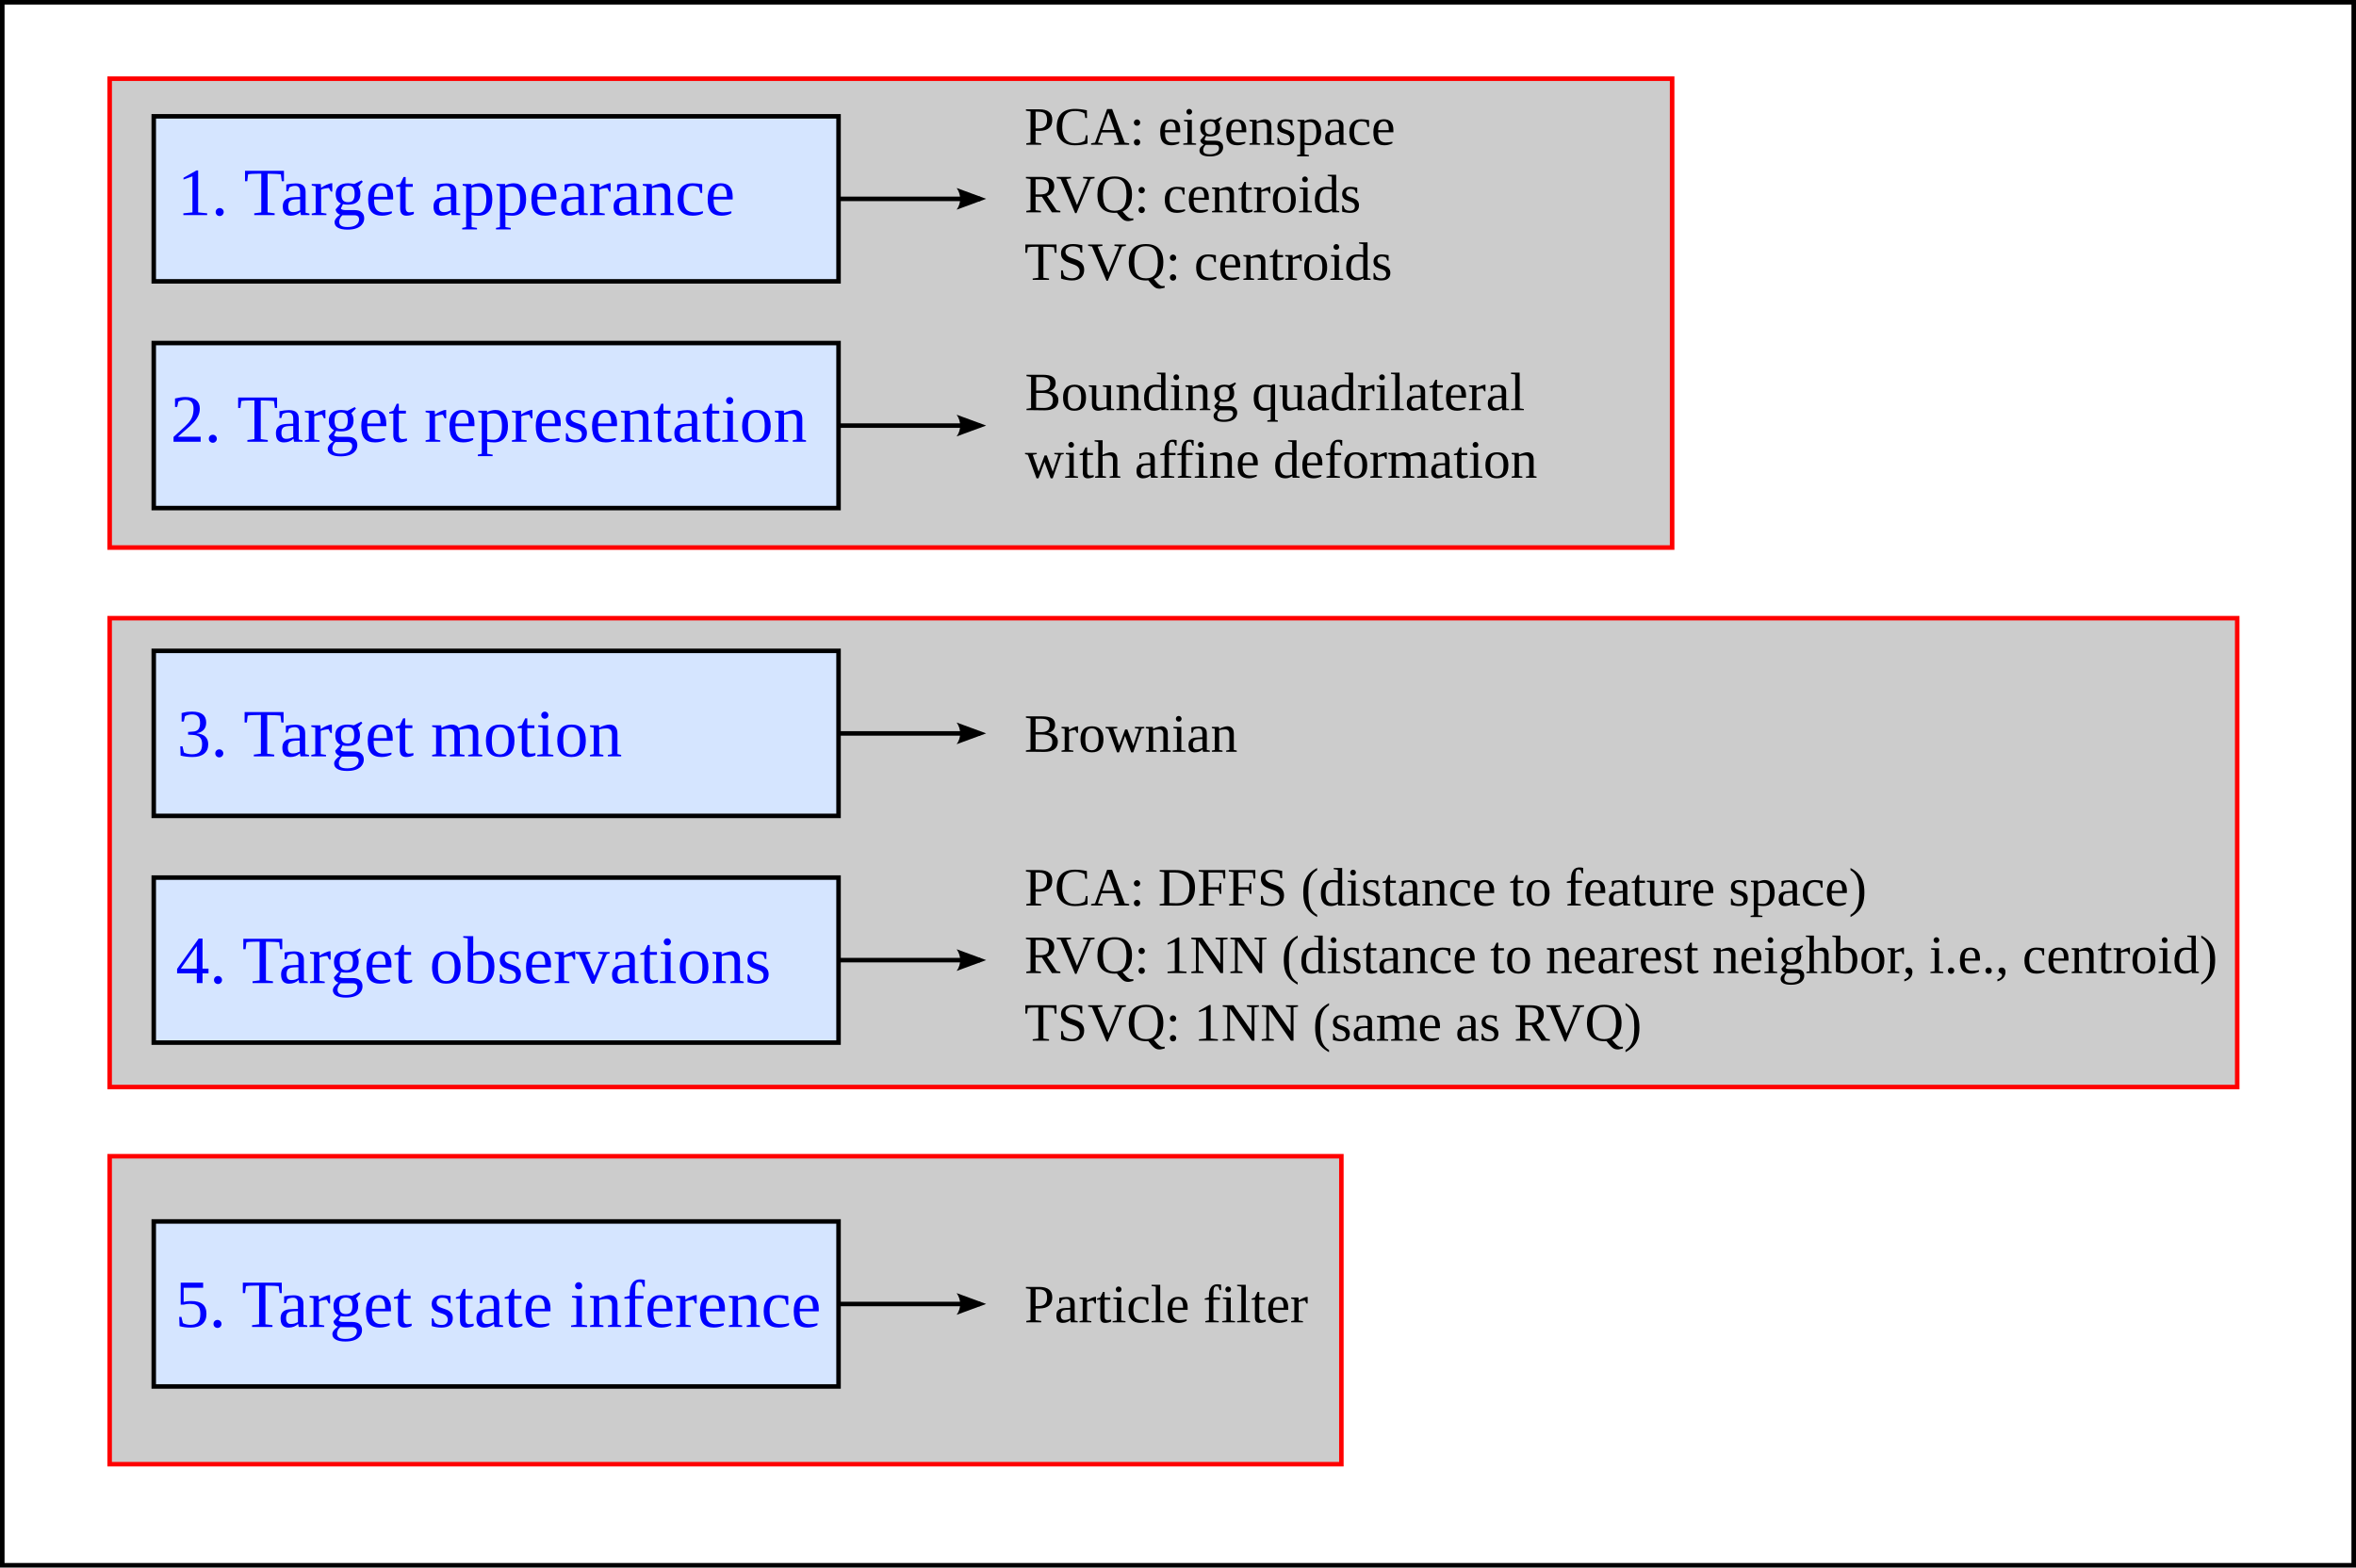
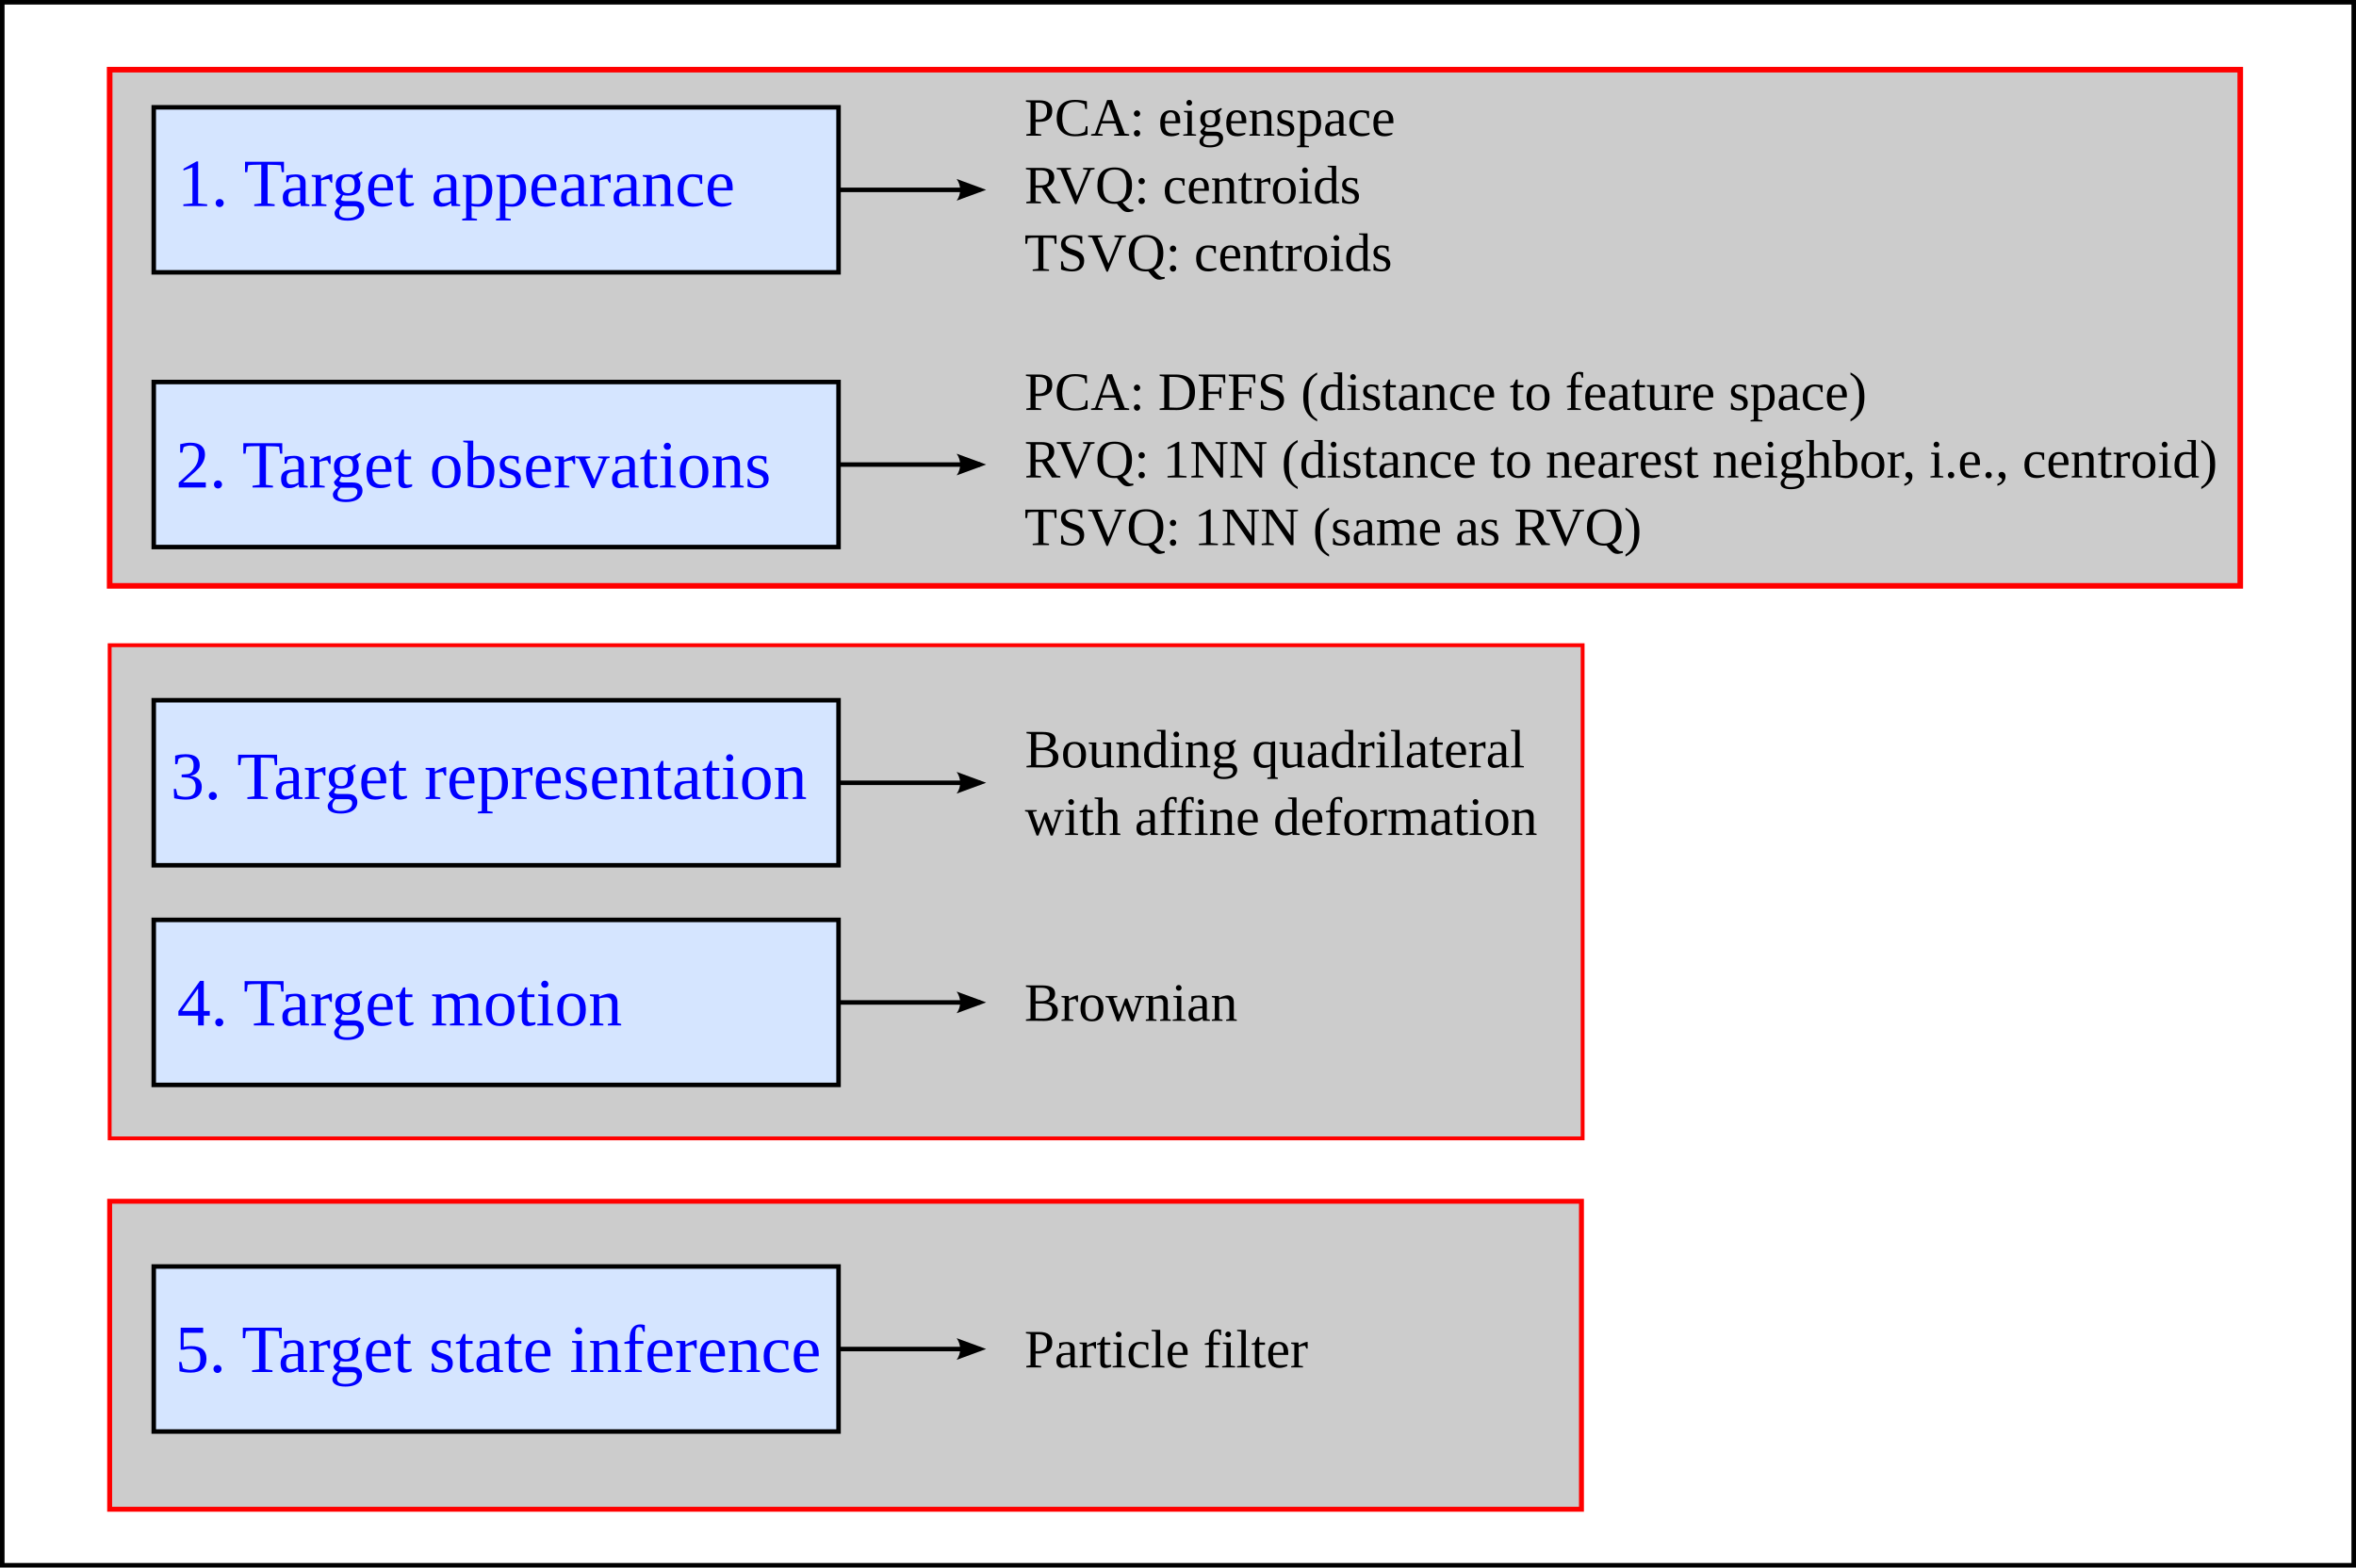
<svg xmlns="http://www.w3.org/2000/svg" width="522.907" height="347.941" id="svg2" version="1.1">
  <defs id="defs4">
    <marker orient="auto" refY="0" refX="0" id="Arrow2Mend" style="overflow:visible">
      <path id="path3918" style="font-size:12px;fill-rule:evenodd;stroke-width:0.625;stroke-linejoin:round" d="M 8.719,4.034 -2.207,0.016 8.719,-4.002 c -1.745,2.372 -1.735,5.617 -6e-7,8.035 z" transform="scale(-0.6,-0.6)" />
    </marker>
    <marker orient="auto" refY="0" refX="0" id="Arrow2Mend-0" style="overflow:visible">
      <path id="path3918-7" style="font-size:12px;fill-rule:evenodd;stroke-width:0.625;stroke-linejoin:round" d="M 8.719,4.034 -2.207,0.016 8.719,-4.002 c -1.745,2.372 -1.735,5.617 -6e-7,8.035 z" transform="scale(-0.6,-0.6)" />
    </marker>
    <marker orient="auto" refY="0" refX="0" id="Arrow2Mend-1" style="overflow:visible">
      <path id="path3918-3" style="font-size:12px;fill-rule:evenodd;stroke-width:0.625;stroke-linejoin:round" d="M 8.719,4.034 -2.207,0.016 8.719,-4.002 c -1.745,2.372 -1.735,5.617 -6e-7,8.035 z" transform="scale(-0.6,-0.6)" />
    </marker>
    <marker orient="auto" refY="0" refX="0" id="Arrow2Mend-8" style="overflow:visible">
      <path id="path3918-0" style="font-size:12px;fill-rule:evenodd;stroke-width:0.625;stroke-linejoin:round" d="M 8.719,4.034 -2.207,0.016 8.719,-4.002 c -1.745,2.372 -1.735,5.617 -6e-7,8.035 z" transform="scale(-0.6,-0.6)" />
    </marker>
    <marker orient="auto" refY="0" refX="0" id="Arrow2Mend-83" style="overflow:visible">
      <path id="path3918-8" style="font-size:12px;fill-rule:evenodd;stroke-width:0.625;stroke-linejoin:round" d="M 8.719,4.034 -2.207,0.016 8.719,-4.002 c -1.745,2.372 -1.735,5.617 -6e-7,8.035 z" transform="scale(-0.6,-0.6)" />
    </marker>
  </defs>
  <g id="layer1" transform="translate(-43.6583,-93.56968)">
    <rect style="fill:#ffffff;fill-opacity:1;stroke:#000000;stroke-width:1.01;stroke-miterlimit:4;stroke-dasharray:none;stroke-dashoffset:0" id="rect4457" width="521.897" height="346.932" x="44.163" y="94.075" />
-     <rect style="fill:#cccccc;fill-opacity:1;stroke:#ff0000;stroke-width:1;stroke-miterlimit:4;stroke-dasharray:none;stroke-dashoffset:0" id="rect4419-1" width="472.205" height="104.071" x="67.996" y="230.785" />
-     <rect style="fill:#cccccc;fill-opacity:1;stroke:#ff0000;stroke-width:1.015;stroke-miterlimit:4;stroke-dasharray:none;stroke-dashoffset:0" id="rect4419" width="346.786" height="104.071" x="67.996" y="111.035" />
-     <text xml:space="preserve" style="font-size:15px;font-style:normal;font-variant:normal;font-weight:normal;font-stretch:normal;text-align:start;text-anchor:start;fill:#000000;fill-opacity:1;stroke:none;font-family:Times New Roman;-inkscape-font-specification:Times New Roman" x="271.143" y="184.614" id="text3816">
-       <tspan id="tspan3818" x="271.143" y="184.614" style="font-size:12px">Bounding quadrilateral</tspan>
-       <tspan x="271.143" y="199.614" id="tspan3820" style="font-size:12px">with affine deformation</tspan>
+     <rect style="fill:#cccccc;fill-opacity:1;stroke:#ff0000;stroke-width:0.853;stroke-miterlimit:4;stroke-dasharray:none;stroke-dashoffset:0" id="rect4419-1" width="326.923" height="109.468" x="67.996" y="236.785" />
+     <rect style="fill:#cccccc;fill-opacity:1;stroke:#ff0000;stroke-width:1.243;stroke-miterlimit:4;stroke-dasharray:none;stroke-dashoffset:0" id="rect4419" width="472.88" height="114.579" x="67.996" y="109.035" />
+     <text xml:space="preserve" style="font-size:15px;font-style:normal;font-variant:normal;font-weight:normal;font-stretch:normal;text-align:start;text-anchor:start;fill:#000000;fill-opacity:1;stroke:none;font-family:Times New Roman;-inkscape-font-specification:Times New Roman" x="271.143" y="263.9" id="text3816">
+       <tspan id="tspan3818" x="271.143" y="263.9" style="font-size:12px">Bounding quadrilateral</tspan>
+       <tspan x="271.143" y="278.9" id="tspan3820" style="font-size:12px">with affine deformation</tspan>
    </text>
-     <text xml:space="preserve" style="font-size:15px;font-style:normal;font-variant:normal;font-weight:normal;font-stretch:normal;text-align:start;text-anchor:start;fill:#000000;fill-opacity:1;stroke:none;font-family:Times New Roman;-inkscape-font-specification:Times New Roman" x="271.02" y="260.439" id="text3822">
-       <tspan id="tspan3824" x="271.02" y="260.439" style="font-size:12px">Brownian</tspan>
+     <text xml:space="preserve" style="font-size:15px;font-style:normal;font-variant:normal;font-weight:normal;font-stretch:normal;text-align:start;text-anchor:start;fill:#000000;fill-opacity:1;stroke:none;font-family:Times New Roman;-inkscape-font-specification:Times New Roman" x="271.02" y="320.153" id="text3822">
+       <tspan id="tspan3824" x="271.02" y="320.153" style="font-size:12px">Brownian</tspan>
    </text>
-     <text xml:space="preserve" style="font-size:15px;font-style:normal;font-variant:normal;font-weight:normal;font-stretch:normal;text-align:start;text-anchor:start;fill:#000000;fill-opacity:1;stroke:none;font-family:Times New Roman;-inkscape-font-specification:Times New Roman" x="271.02" y="294.563" id="text3826">
-       <tspan id="tspan3828" x="271.02" y="294.563" style="font-size:12px">PCA: DFFS (distance to feature space)</tspan>
-       <tspan x="271.02" y="309.563" id="tspan3830" style="font-size:12px">RVQ: 1NN (distance to nearest neighbor, i.e., centroid)</tspan>
-       <tspan x="271.02" y="324.563" id="tspan3832" style="font-size:12px">TSVQ: 1NN (same as RVQ)</tspan>
+     <text xml:space="preserve" style="font-size:15px;font-style:normal;font-variant:normal;font-weight:normal;font-stretch:normal;text-align:start;text-anchor:start;fill:#000000;fill-opacity:1;stroke:none;font-family:Times New Roman;-inkscape-font-specification:Times New Roman" x="271.02" y="184.563" id="text3826">
+       <tspan id="tspan3828" x="271.02" y="184.563" style="font-size:12px">PCA: DFFS (distance to feature space)</tspan>
+       <tspan x="271.02" y="199.563" id="tspan3830" style="font-size:12px">RVQ: 1NN (distance to nearest neighbor, i.e., centroid)</tspan>
+       <tspan x="271.02" y="214.563" id="tspan3832" style="font-size:12px">TSVQ: 1NN (same as RVQ)</tspan>
    </text>
-     <text xml:space="preserve" style="font-size:15px;font-style:normal;font-variant:normal;font-weight:normal;font-stretch:normal;text-align:start;text-anchor:start;fill:#000000;fill-opacity:1;stroke:none;font-family:Times New Roman;-inkscape-font-specification:Times New Roman" x="271.02" y="125.696" id="text3834">
-       <tspan id="tspan3836" x="271.02" y="125.696" style="font-size:12px">PCA: eigenspace</tspan>
-       <tspan x="271.02" y="140.696" id="tspan3838" style="font-size:12px">RVQ: centroids</tspan>
-       <tspan x="271.02" y="155.696" id="tspan3840" style="font-size:12px">TSVQ: centroids</tspan>
+     <text xml:space="preserve" style="font-size:15px;font-style:normal;font-variant:normal;font-weight:normal;font-stretch:normal;text-align:start;text-anchor:start;fill:#000000;fill-opacity:1;stroke:none;font-family:Times New Roman;-inkscape-font-specification:Times New Roman" x="271.02" y="123.696" id="text3834">
+       <tspan id="tspan3836" x="271.02" y="123.696" style="font-size:12px">PCA: eigenspace</tspan>
+       <tspan x="271.02" y="138.696" id="tspan3838" style="font-size:12px">RVQ: centroids</tspan>
+       <tspan x="271.02" y="153.696" id="tspan3840" style="font-size:12px">TSVQ: centroids</tspan>
    </text>
-     <rect style="fill:#cccccc;fill-opacity:1;stroke:#ff0000;stroke-width:1;stroke-miterlimit:4;stroke-dasharray:none;stroke-dashoffset:0" id="rect4419-1-5" width="273.376" height="68.361" x="67.996" y="350.213" />
-     <text xml:space="preserve" style="font-size:15px;font-style:normal;font-variant:normal;font-weight:normal;font-stretch:normal;text-align:start;text-anchor:start;fill:#000000;fill-opacity:1;stroke:none;font-family:Times New Roman;-inkscape-font-specification:Times New Roman" x="271.02" y="387.089" id="text3842">
-       <tspan id="tspan3844" x="271.02" y="387.089" style="font-size:12px">Particle filter</tspan>
+     <rect style="fill:#cccccc;fill-opacity:1;stroke:#ff0000;stroke-width:1.093;stroke-miterlimit:4;stroke-dasharray:none;stroke-dashoffset:0" id="rect4419-1-5" width="326.662" height="68.362" x="67.996" y="360.213" />
+     <text xml:space="preserve" style="font-size:15px;font-style:normal;font-variant:normal;font-weight:normal;font-stretch:normal;text-align:start;text-anchor:start;fill:#000000;fill-opacity:1;stroke:none;font-family:Times New Roman;-inkscape-font-specification:Times New Roman" x="271.02" y="397.089" id="text3842">
+       <tspan id="tspan3844" x="271.02" y="397.089" style="font-size:12px">Particle filter</tspan>
    </text>
-     <g id="g4395" transform="translate(0,0.2257609)">
+     <g id="g4395" transform="translate(0,79.51148)">
      <rect y="169.489" x="77.782" height="36.631" width="151.988" id="rect2985" style="fill:#d5e5ff;stroke:#000000;stroke-width:1;stroke-miterlimit:4;stroke-dasharray:none" />
      <text id="text2987" y="191.408" x="81.519" style="font-size:15px;font-style:normal;font-variant:normal;font-weight:normal;font-stretch:normal;text-align:start;text-anchor:start;fill:#0000ff;stroke:#000000;stroke-width:1.5;stroke-miterlimit:4;stroke-dasharray:none;stroke-dashoffset:0;font-family:Times New Roman;-inkscape-font-specification:Times New Roman" xml:space="preserve">
-         <tspan style="fill:#0000ff;stroke:none" y="191.408" x="81.519" id="tspan2989">2. Target representation</tspan>
+         <tspan style="fill:#0000ff;stroke:none" y="191.408" x="81.519" id="tspan2989">3. Target representation</tspan>
      </text>
      <path id="path3886" d="m 230.139,187.814 31.071,0" style="fill:none;stroke:#000000;stroke-width:1px;stroke-linecap:butt;stroke-linejoin:miter;stroke-opacity:1;marker-end:url(#Arrow2Mend)" />
    </g>
-     <g id="g4401" transform="translate(0,17.25056)">
+     <g id="g4401" transform="translate(0,76.96484)">
      <rect y="220.789" x="77.782" height="36.631" width="151.988" id="rect2985-1" style="fill:#d5e5ff;stroke:#000000;stroke-width:1;stroke-miterlimit:4;stroke-dasharray:none" />
      <text id="text2987-2" y="244.209" x="82.954" style="font-size:15px;font-style:normal;font-variant:normal;font-weight:normal;font-stretch:normal;text-align:start;text-anchor:start;fill:#0000ff;stroke:#000000;stroke-width:1.5;stroke-miterlimit:4;stroke-dasharray:none;stroke-dashoffset:0;font-family:Times New Roman;-inkscape-font-specification:Times New Roman" xml:space="preserve">
-         <tspan style="fill:#0000ff;stroke:none" y="244.209" x="82.954" id="tspan2989-8">3. Target motion</tspan>
+         <tspan style="fill:#0000ff;stroke:none" y="244.209" x="82.954" id="tspan2989-8">4. Target motion</tspan>
      </text>
      <path id="path3886-6" d="m 230.139,239.114 31.071,0" style="fill:none;stroke:#000000;stroke-width:1px;stroke-linecap:butt;stroke-linejoin:miter;stroke-opacity:1;marker-end:url(#Arrow2Mend)" />
    </g>
-     <g id="g4407" transform="translate(0,16.27538)">
+     <g id="g4407" transform="translate(0,-93.72462)">
      <rect y="272.089" x="77.782" height="36.631" width="151.988" id="rect2985-12" style="fill:#d5e5ff;stroke:#000000;stroke-width:1;stroke-miterlimit:4;stroke-dasharray:none" />
      <text id="text2987-4" y="295.499" x="82.669" style="font-size:15px;font-style:normal;font-variant:normal;font-weight:normal;font-stretch:normal;text-align:start;text-anchor:start;fill:#0000ff;stroke:#000000;stroke-width:1.5;stroke-miterlimit:4;stroke-dasharray:none;stroke-dashoffset:0;font-family:Times New Roman;-inkscape-font-specification:Times New Roman" xml:space="preserve">
-         <tspan style="fill:#0000ff;stroke:none" y="295.499" x="82.669" id="tspan2989-9">4. Target observations</tspan>
+         <tspan style="fill:#0000ff;stroke:none" y="295.499" x="82.669" id="tspan2989-9">2. Target observations</tspan>
      </text>
      <path id="path3886-0" d="m 230.139,290.414 31.071,0" style="fill:none;stroke:#000000;stroke-width:1px;stroke-linecap:butt;stroke-linejoin:miter;stroke-opacity:1;marker-end:url(#Arrow2Mend)" />
    </g>
-     <g id="g4389" transform="translate(0,2.2321777e-5)">
+     <g id="g4389" transform="translate(0,-1.999978)">
      <rect y="119.39" x="77.782" height="36.631" width="151.988" id="rect2985-2" style="fill:#d5e5ff;stroke:#000000;stroke-width:1;stroke-miterlimit:4;stroke-dasharray:none" />
      <text id="text2987-26" y="141.308" x="83.042" style="font-size:15px;font-style:normal;font-variant:normal;font-weight:normal;font-stretch:normal;text-align:start;text-anchor:start;fill:#0000ff;stroke:#000000;stroke-width:1.5;stroke-miterlimit:4;stroke-dasharray:none;stroke-dashoffset:0;font-family:Times New Roman;-inkscape-font-specification:Times New Roman" xml:space="preserve">
        <tspan style="fill:#0000ff;stroke:none" y="141.308" x="83.042" id="tspan2989-3">1. Target appearance</tspan>
      </text>
      <path id="path3886-4" d="m 230.139,137.714 31.071,0" style="fill:none;stroke:#000000;stroke-width:1px;stroke-linecap:butt;stroke-linejoin:miter;stroke-opacity:1;marker-end:url(#Arrow2Mend)" />
    </g>
-     <g id="g4413" transform="translate(0,44)">
+     <g id="g4413" transform="translate(0,54)">
      <rect y="320.69" x="77.782" height="36.631" width="151.988" id="rect2985-9" style="fill:#d5e5ff;stroke:#000000;stroke-width:1;stroke-miterlimit:4;stroke-dasharray:none" />
      <text id="text2987-3" y="344.11" x="82.559" style="font-size:15px;font-style:normal;font-variant:normal;font-weight:normal;font-stretch:normal;text-align:start;text-anchor:start;fill:#0000ff;stroke:#000000;stroke-width:1.5;stroke-miterlimit:4;stroke-dasharray:none;stroke-dashoffset:0;font-family:Times New Roman;-inkscape-font-specification:Times New Roman" xml:space="preserve">
        <tspan style="fill:#0000ff;stroke:none" y="344.11" x="82.559" id="tspan2989-7">5. Target state inference</tspan>
      </text>
      <path id="path3886-44" d="m 230.139,339.015 31.071,0" style="fill:none;stroke:#000000;stroke-width:1px;stroke-linecap:butt;stroke-linejoin:miter;stroke-opacity:1;marker-end:url(#Arrow2Mend)" />
    </g>
  </g>
</svg>
